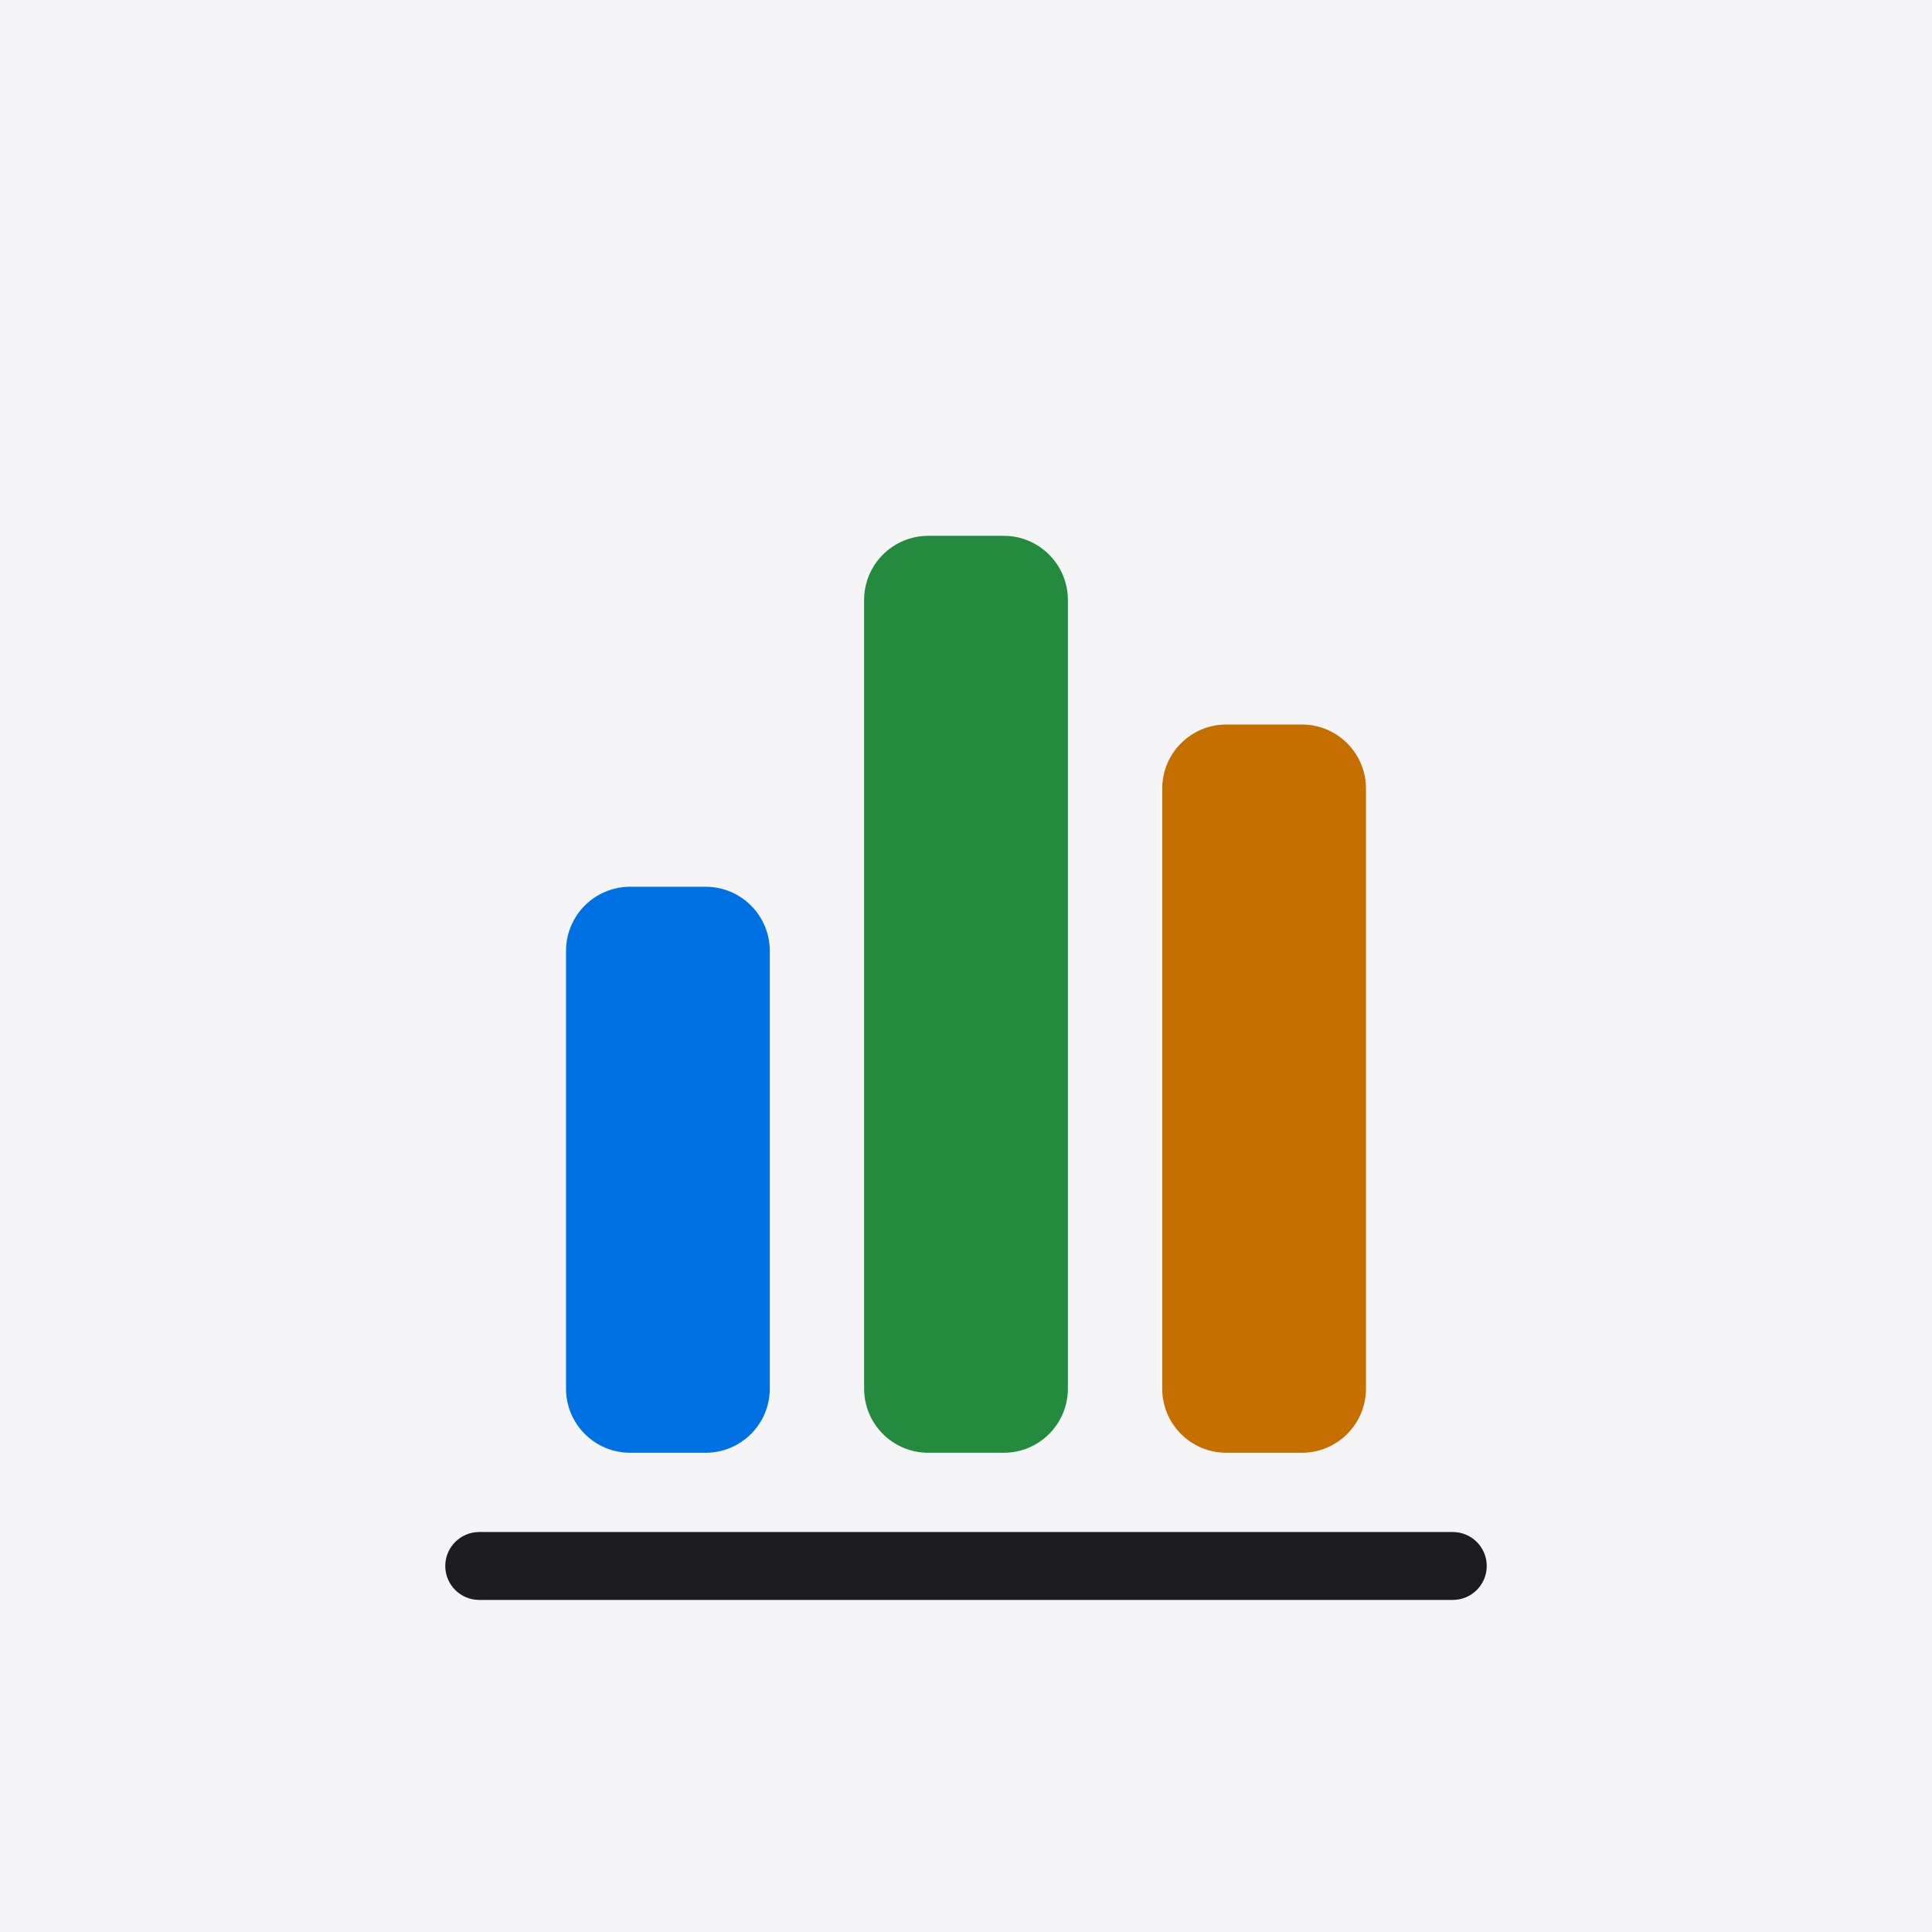
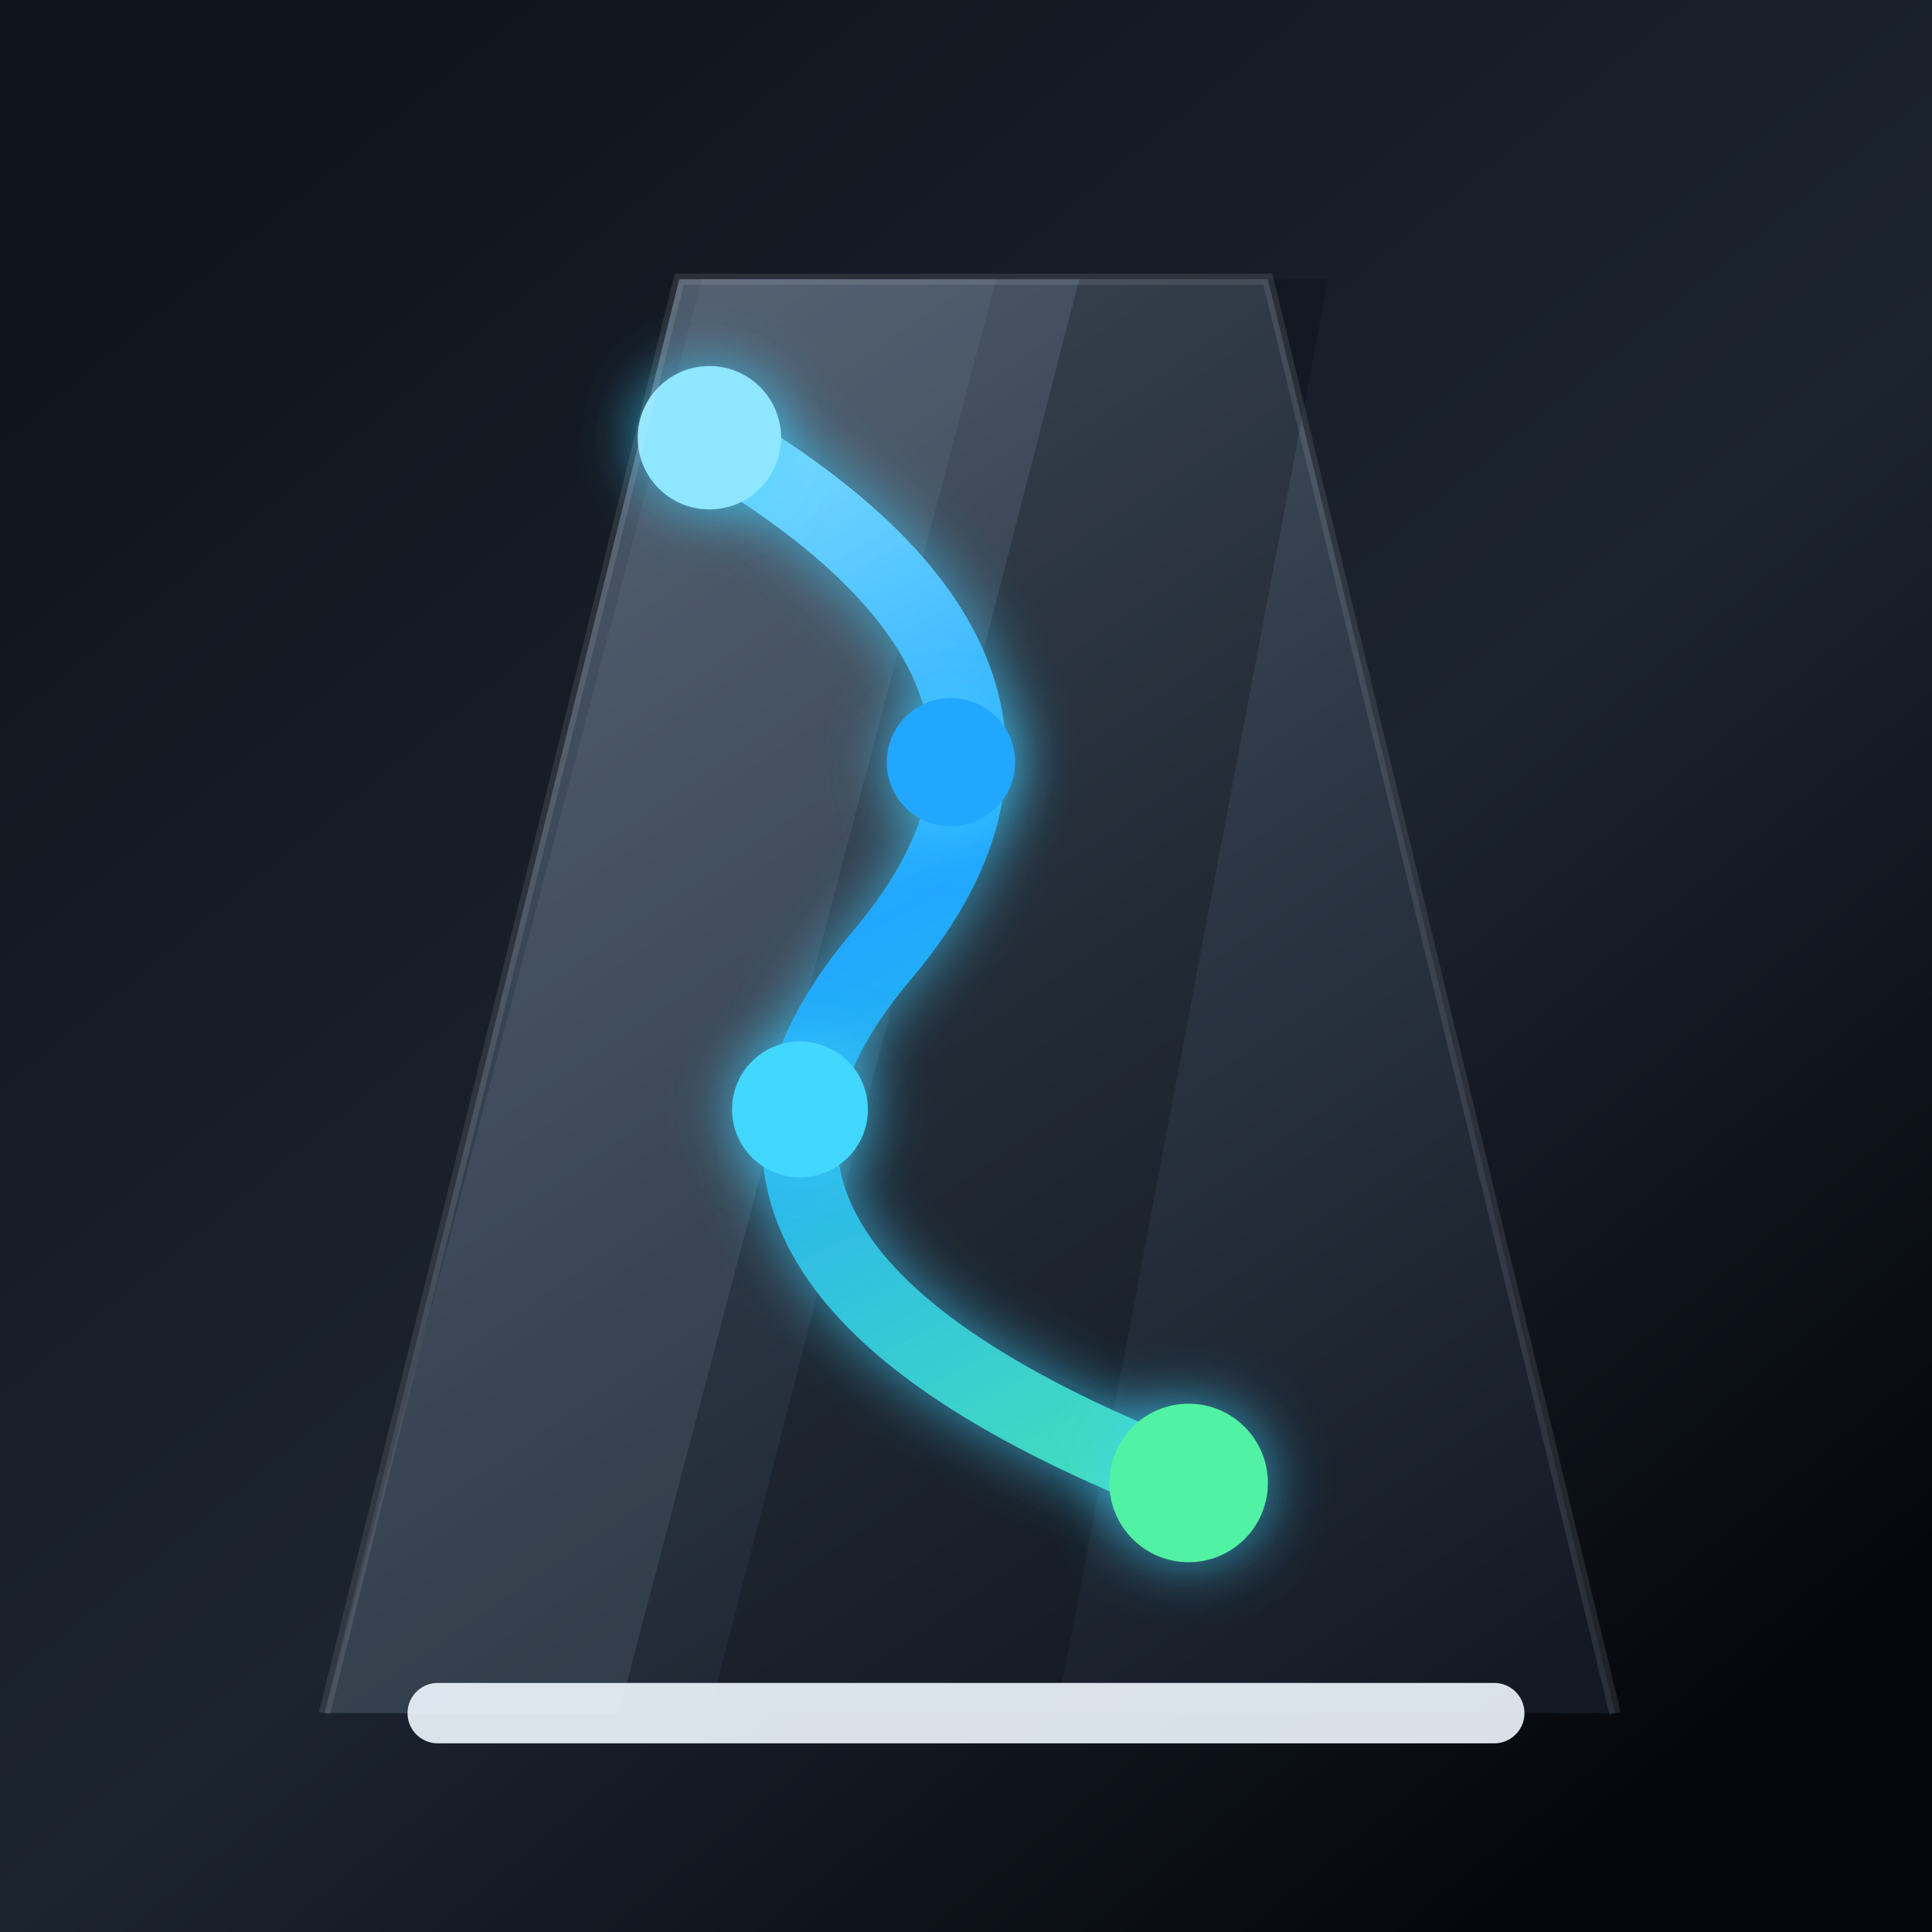
<svg xmlns="http://www.w3.org/2000/svg" viewBox="0 0 512 512">
-   <rect width="512" height="512" fill="#f5f5f7" />
-   <rect x="150" y="235" width="54" height="150" rx="17" fill="#0071e3" />
-   <rect x="229" y="142" width="54" height="243" rx="17" fill="#248a3d" />
-   <rect x="308" y="192" width="54" height="193" rx="17" fill="#c56f00" />
-   <rect x="118" y="406" width="276" height="18" rx="9" fill="#1d1d1f" />
+   <defs>
+     <linearGradient id="bg" x1="76" y1="38" x2="436" y2="474" gradientUnits="userSpaceOnUse">
+       <stop stop-color="#10141c" />
+       <stop offset=".56" stop-color="#1c2430" />
+       <stop offset="1" stop-color="#05070c" />
+     </linearGradient>
+     <linearGradient id="wall" x1="128" y1="78" x2="388" y2="460" gradientUnits="userSpaceOnUse">
+       <stop stop-color="#536071" />
+       <stop offset=".5" stop-color="#2d3745" />
+       <stop offset="1" stop-color="#131923" />
+     </linearGradient>
+     <linearGradient id="route" x1="174" y1="94" x2="354" y2="430" gradientUnits="userSpaceOnUse">
+       <stop stop-color="#8ee6ff" />
+       <stop offset=".42" stop-color="#20a7ff" />
+       <stop offset="1" stop-color="#51f2a3" />
+     </linearGradient>
+     <filter id="glow" x="-42%" y="-42%" width="184%" height="184%">
+       <feGaussianBlur stdDeviation="8" result="blur" />
+       <feColorMatrix in="blur" type="matrix" values="0 0 0 0 0.05 0 0 0 0 0.63 0 0 0 0 1 0 0 0 .7 0" />
+       <feMerge>
+         <feMergeNode />
+         <feMergeNode in="SourceGraphic" />
+       </feMerge>
+     </filter>
+   </defs>
+   <rect width="512" height="512" fill="url(#bg)" />
+   <path d="M86 454 180 74h156l92 380H86Z" fill="url(#wall)" />
+   <path d="M186 74 86 454h78L264 74h-78Z" fill="#647385" opacity=".24" />
+   <path d="M286 74 188 454h92L352 74h-66Z" fill="#05070b" opacity=".25" />
+   <path d="M116 454h280" stroke="#eff7ff" stroke-width="16" stroke-linecap="round" opacity=".9" />
+   <path d="M188 116c72 42 88 88 45 138-46 55-16 101 82 139" fill="none" stroke="url(#route)" stroke-width="20" stroke-linecap="round" stroke-linejoin="round" filter="url(#glow)" />
+   <g filter="url(#glow)">
+     <circle cx="188" cy="116" r="19" fill="#8ee6ff" />
+     <circle cx="252" cy="202" r="17" fill="#20a7ff" />
+     <circle cx="212" cy="294" r="18" fill="#42d7ff" />
+     <circle cx="315" cy="393" r="21" fill="#51f2a3" />
+   </g>
+   <path d="M86 454 180 74h156l92 380" fill="none" stroke="#ffffff" stroke-width="3" opacity=".1" />
</svg>
